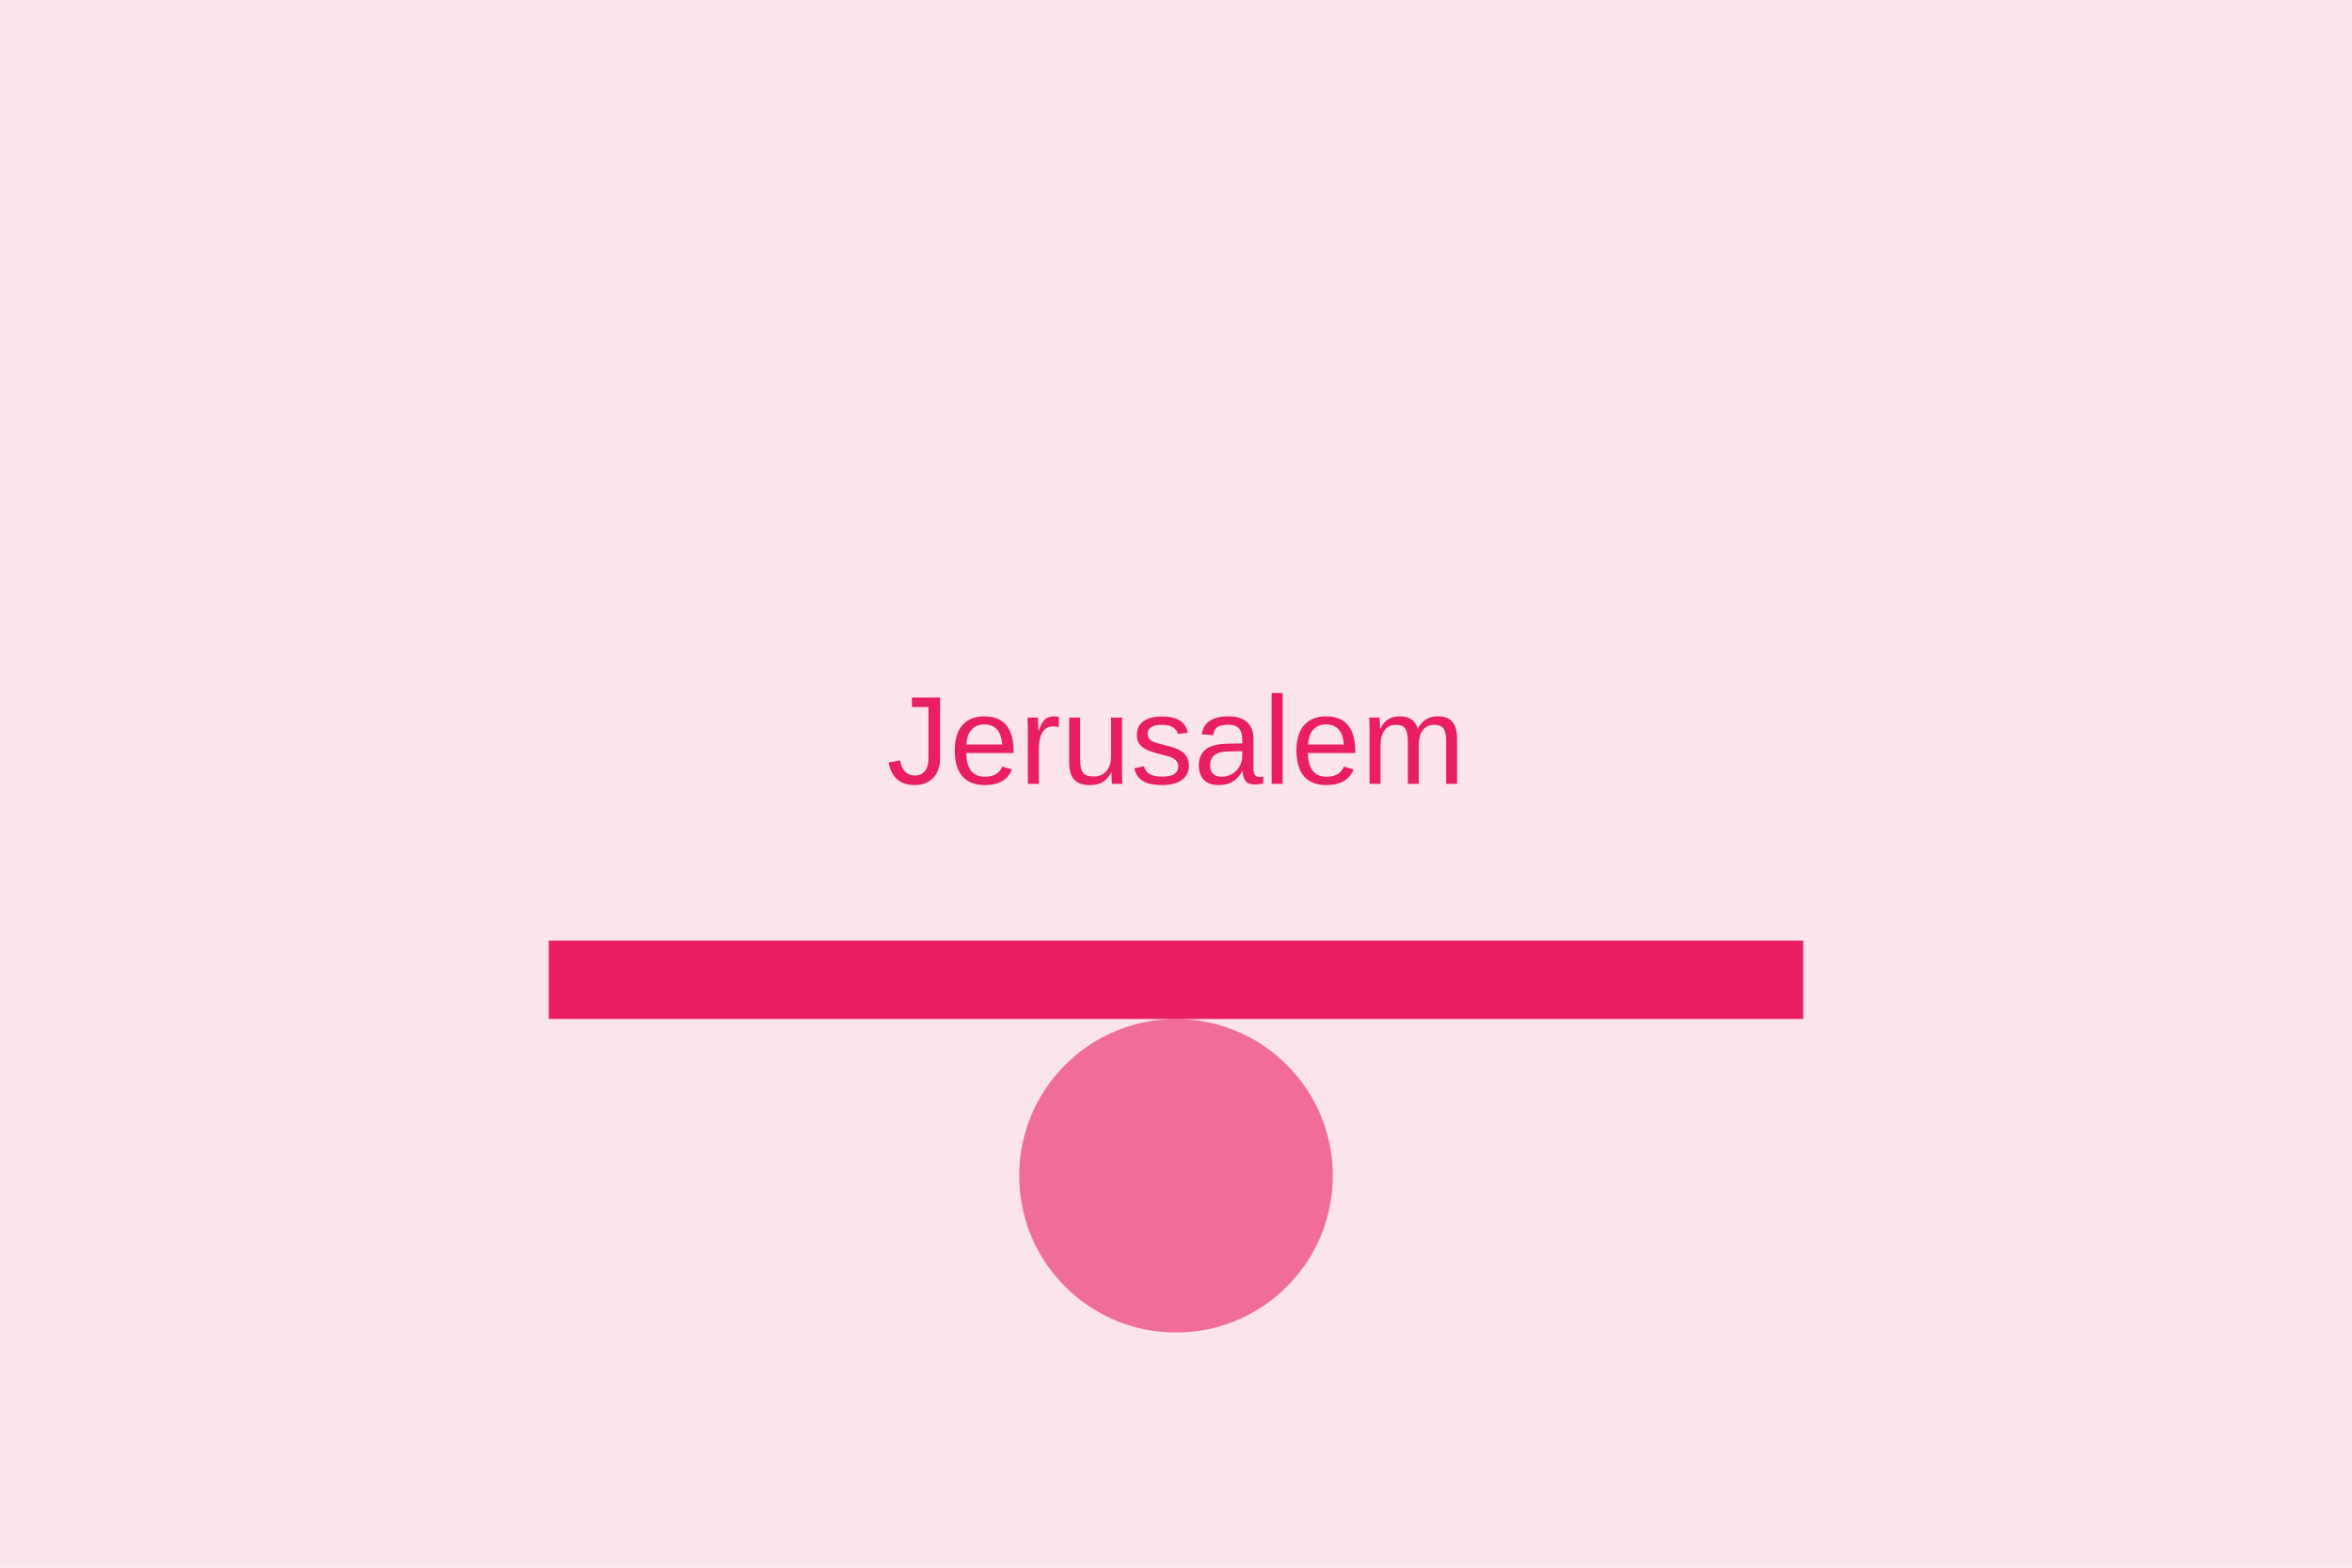
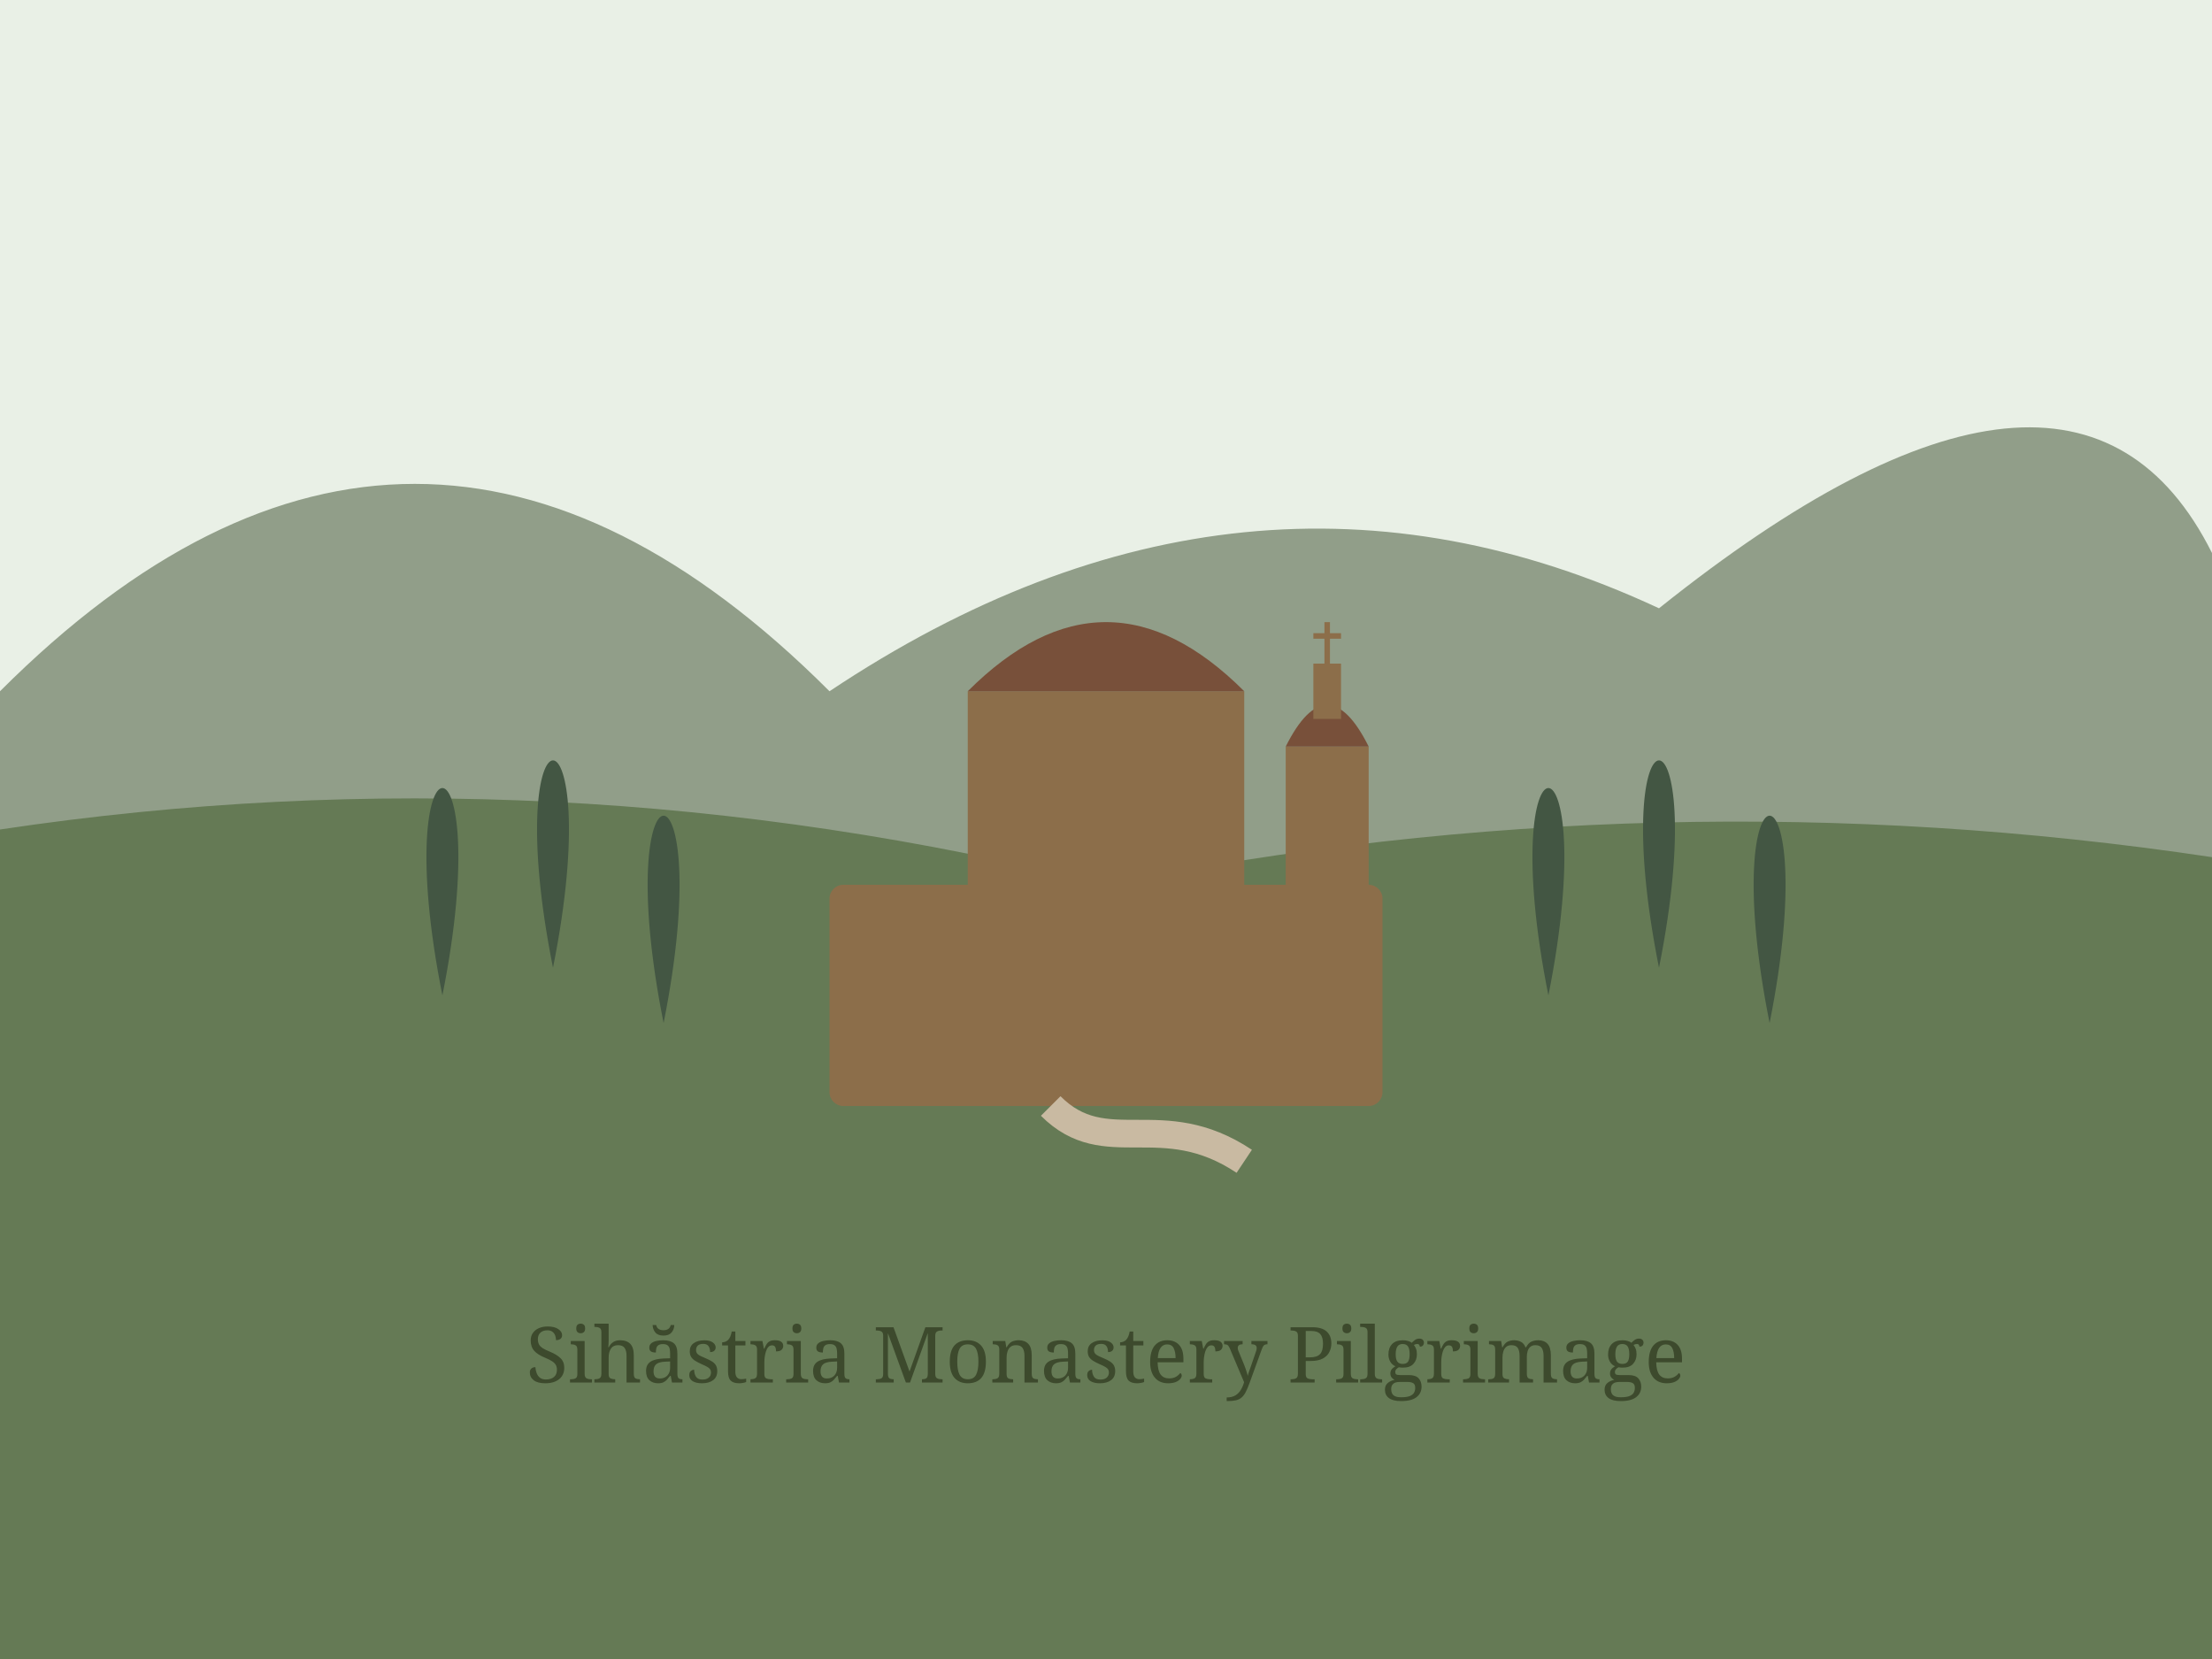
- <svg xmlns="http://www.w3.org/2000/svg" width="300" height="200" viewBox="0 0 300 200">
-   <rect width="300" height="200" fill="#fce4ec" />
-   <text x="150" y="100" font-family="Arial" font-size="16" text-anchor="middle" fill="#e91e63">Jerusalem</text>
-   <rect x="70" y="120" width="160" height="10" fill="#e91e63" />
-   <circle cx="150" cy="150" r="20" fill="#e91e63" opacity="0.6" />
+ <svg xmlns="http://www.w3.org/2000/svg" width="800" height="600">
+   <rect width="800" height="600" fill="#e9f0e6" />
+   <path d="M0,250 Q150,100 300,250 Q450,150 600,220 Q750,100 800,200 L800,600 L0,600 Z" fill="#919e89" />
+   <path d="M0,300 Q200,270 400,320 Q600,280 800,310 L800,600 L0,600 Z" fill="#657a55" />
+   <rect x="300" y="320" width="200" height="80" rx="5" ry="5" fill="#8c6e4a" />
+   <rect x="350" y="250" width="100" height="70" fill="#8c6e4a" />
+   <path d="M350,250 Q400,200 450,250" fill="#78503a" />
+   <rect x="465" y="270" width="30" height="50" fill="#8c6e4a" />
+   <path d="M465,270 Q480,240 495,270" fill="#78503a" />
+   <rect x="475" y="240" width="10" height="20" fill="#8c6e4a" />
+   <path d="M480,225 L480,240 M475,230 L485,230" stroke="#8c6e4a" stroke-width="2" />
+   <path d="M200,350 C180,250 220,250 200,350 Z" fill="#435643" />
+   <path d="M240,370 C220,270 260,270 240,370 Z" fill="#435643" />
+   <path d="M160,360 C140,260 180,260 160,360 Z" fill="#435643" />
+   <path d="M600,350 C580,250 620,250 600,350 Z" fill="#435643" />
+   <path d="M640,370 C620,270 660,270 640,370 Z" fill="#435643" />
+   <path d="M560,360 C540,260 580,260 560,360 Z" fill="#435643" />
+   <path d="M380,400 C400,420 420,400 450,420" stroke="#c9baa2" stroke-width="10" fill="none" />
+   <text x="400" y="500" font-family="serif" font-size="28" text-anchor="middle" fill="#3d4a2d">Sihăstria Monastery Pilgrimage</text>
</svg>
